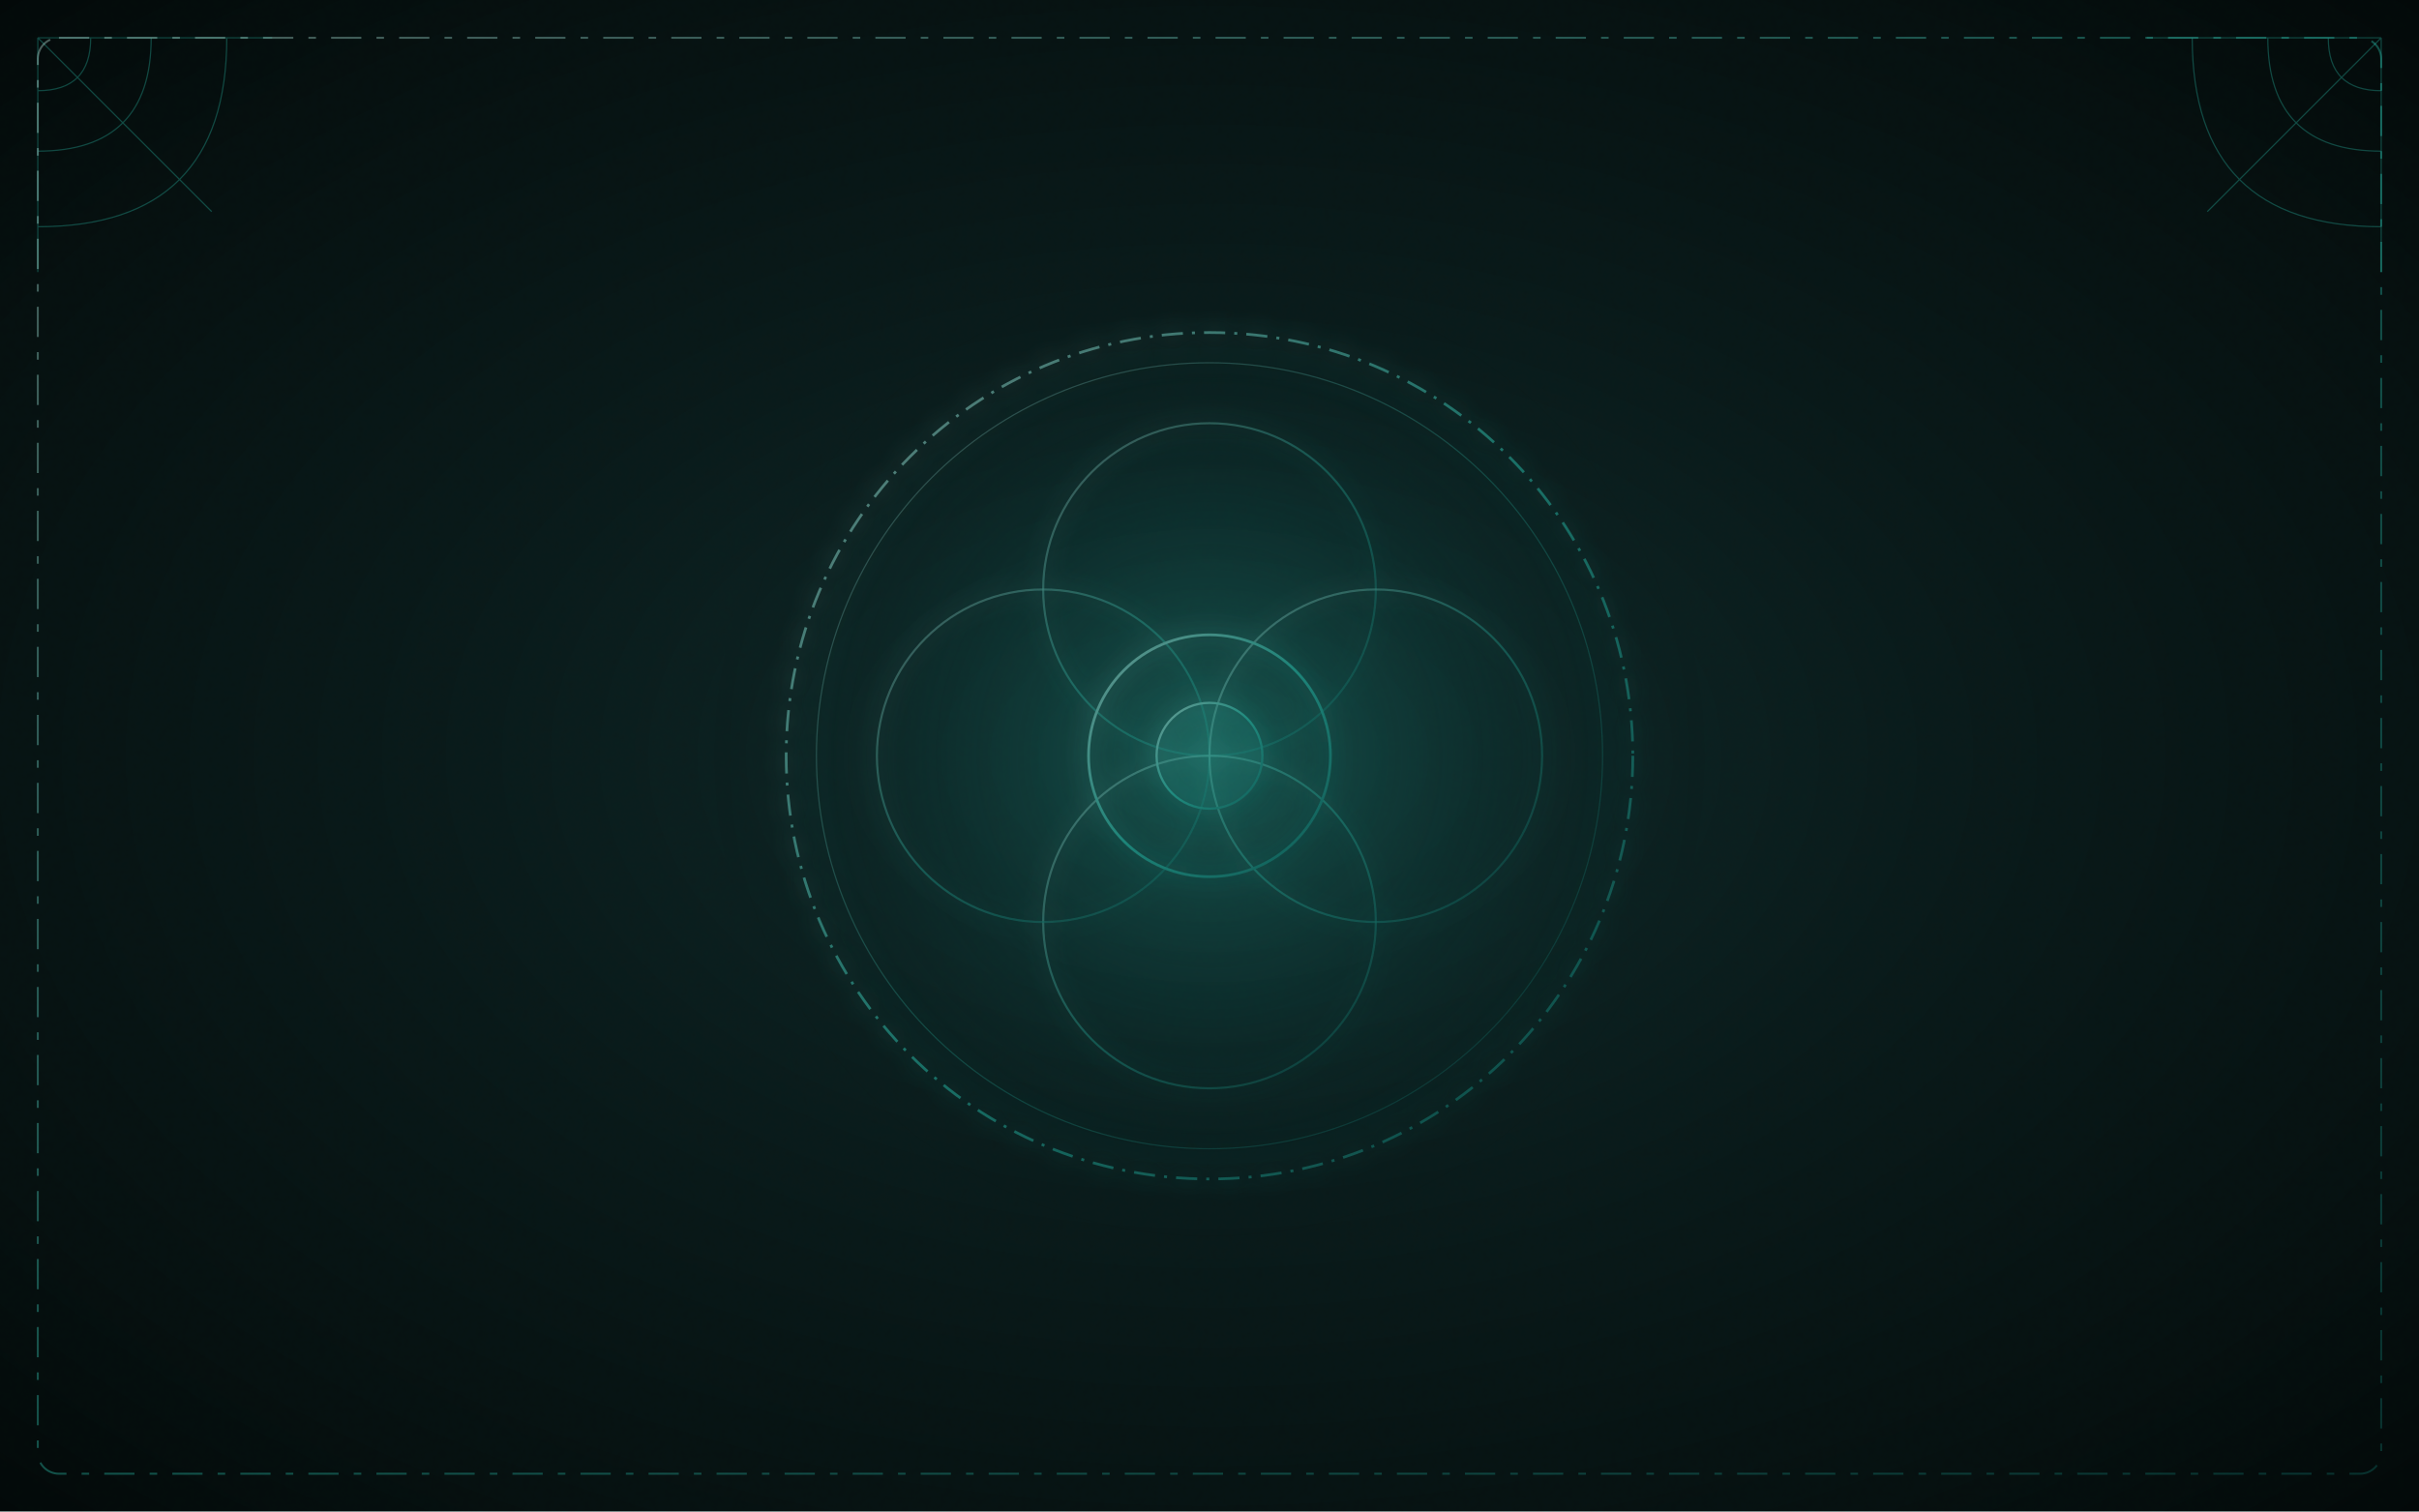
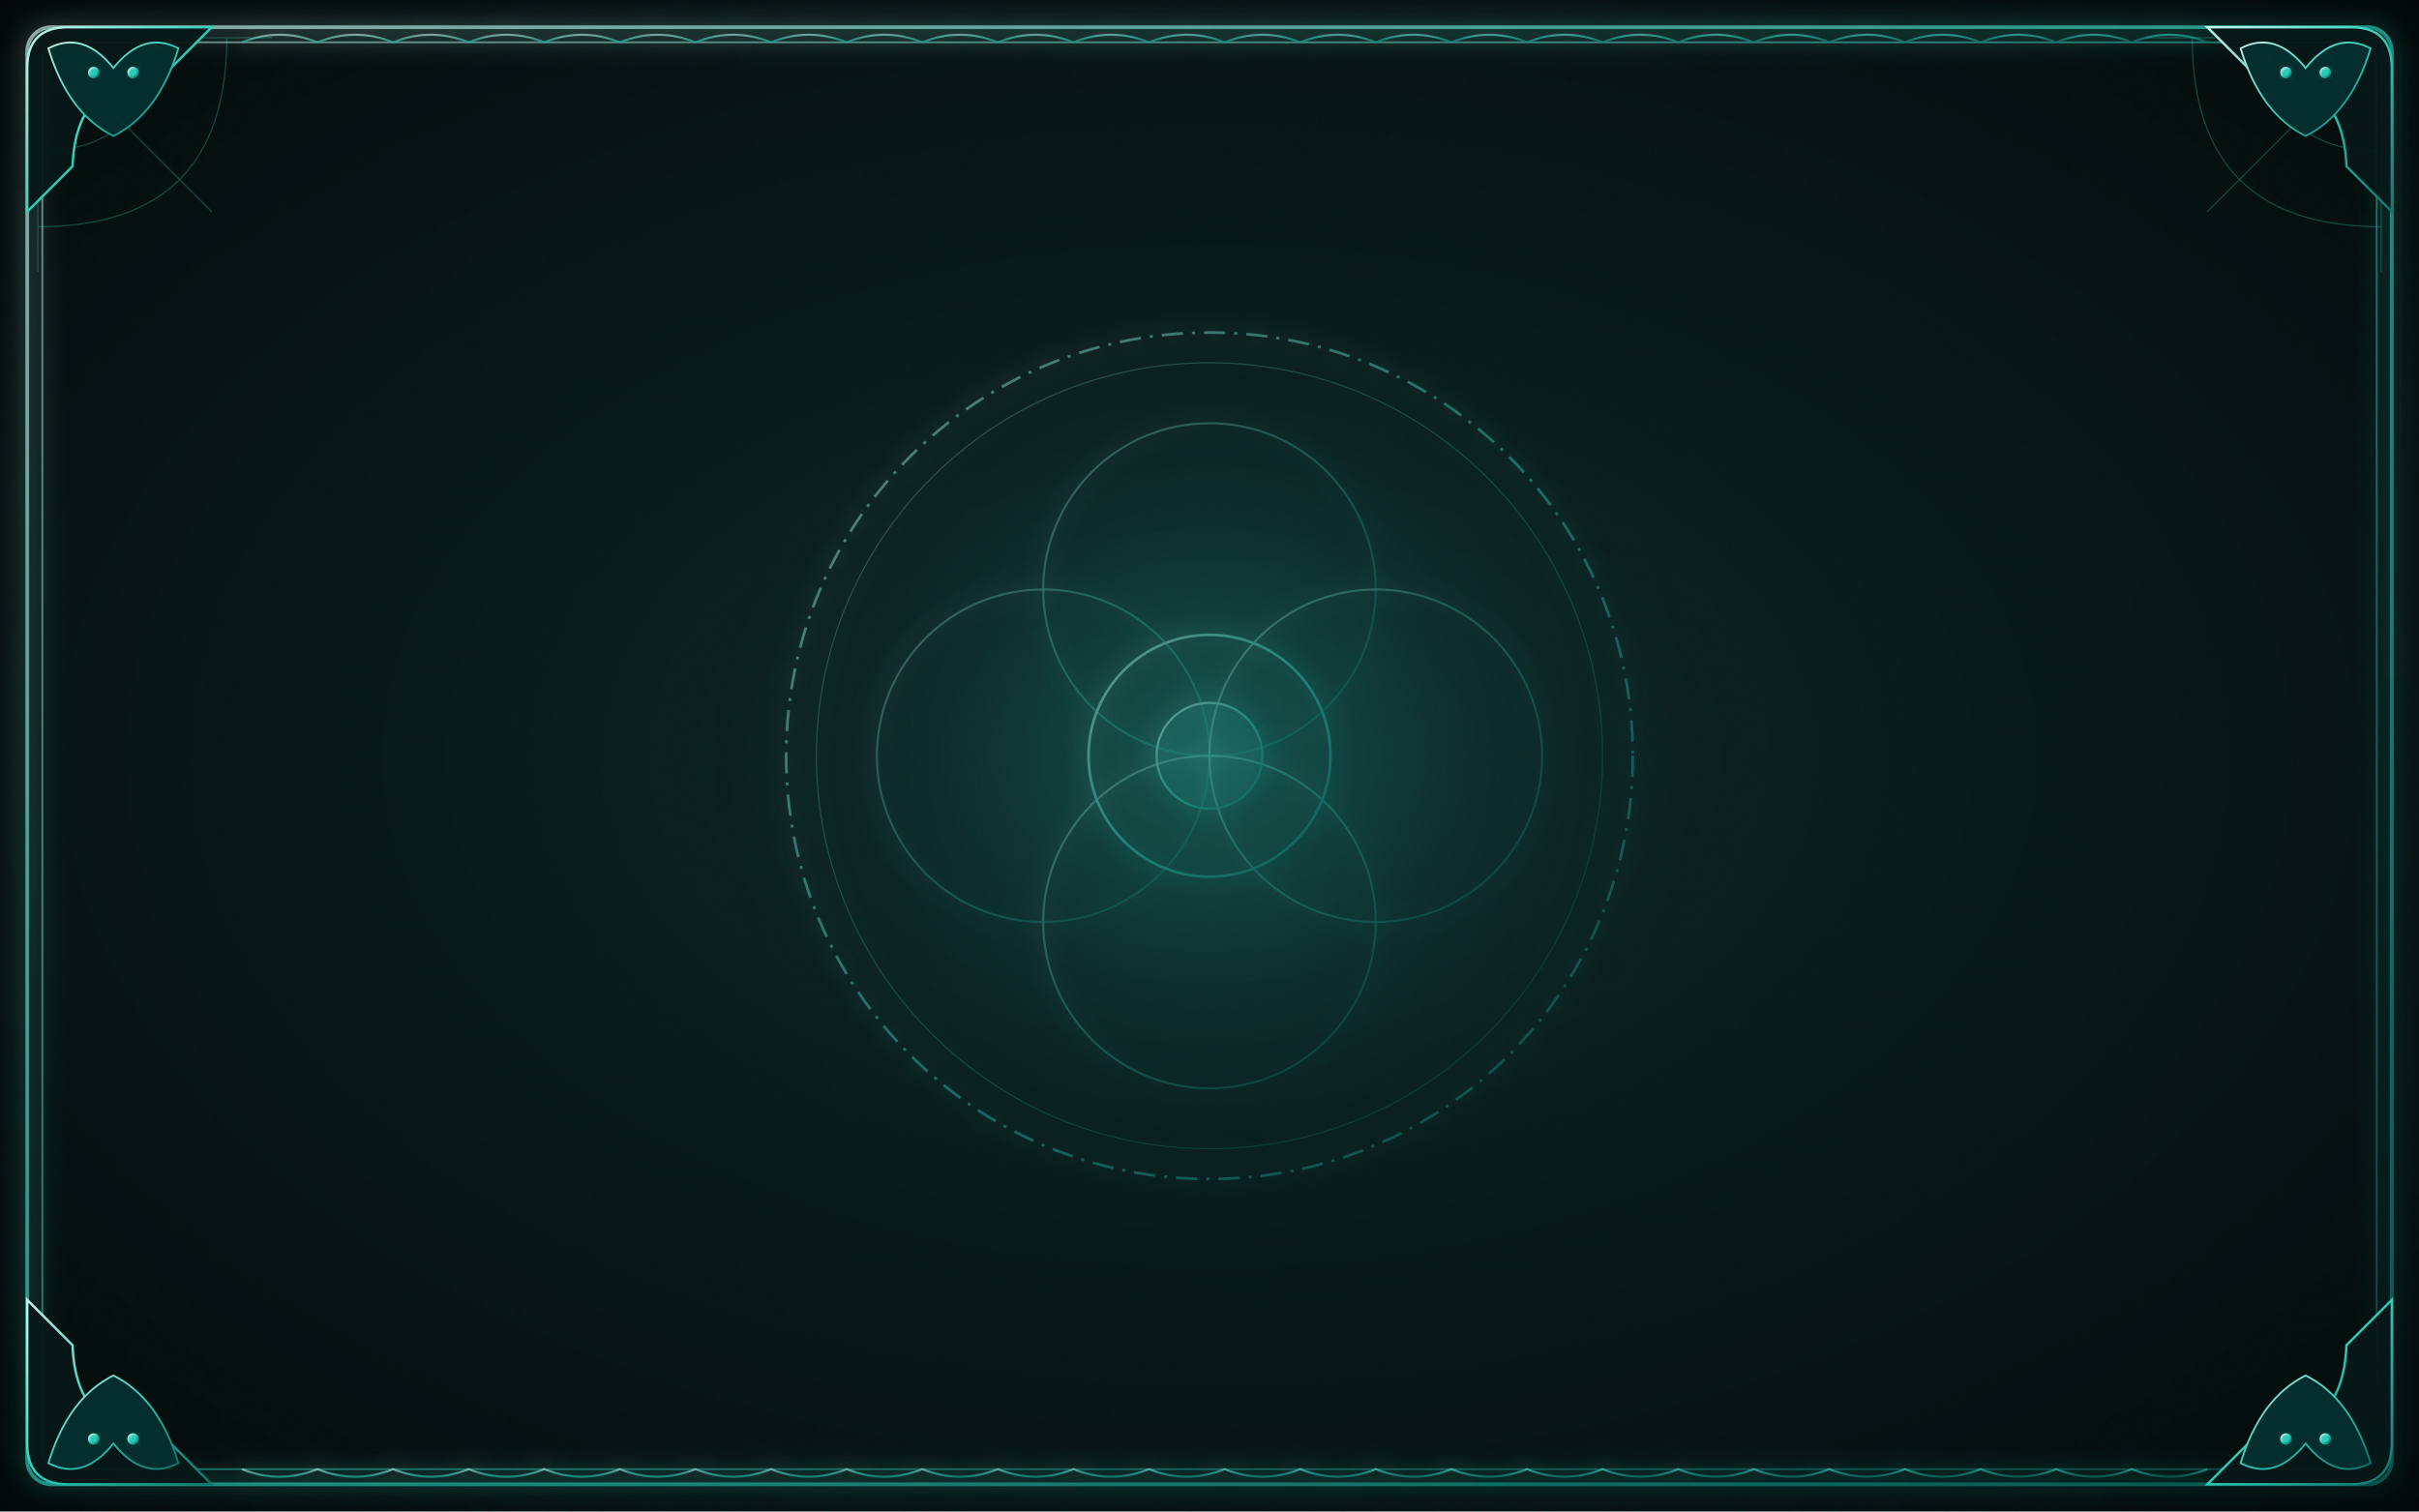
<svg xmlns="http://www.w3.org/2000/svg" width="100%" height="100%" viewBox="0 0 1600 1000" preserveAspectRatio="none">
  <defs>
    <filter id="cryptStone" x="0%" y="0%" width="100%" height="100%">
      <feTurbulence type="fractalNoise" baseFrequency="0.2 0.2" numOctaves="4" result="noise" />
      <feColorMatrix type="matrix" values="0 0 0 0 0.1   0 0 0 0 0.35   0 0 0 0 0.3  0 0 0 0.3 0" />
    </filter>
    <filter id="spectralGlow" x="-20%" y="-20%" width="140%" height="140%">
      <feGaussianBlur stdDeviation="7" result="blur" />
      <feMerge>
        <feMergeNode in="blur" />
        <feMergeNode in="SourceGraphic" />
      </feMerge>
    </filter>
    <radialGradient id="cryptBg" cx="50%" cy="50%" r="75%">
      <stop offset="0%" stop-color="#112929" />
      <stop offset="40%" stop-color="#0a1a1a" />
      <stop offset="75%" stop-color="#061010" />
      <stop offset="100%" stop-color="#020707" />
    </radialGradient>
    <radialGradient id="ghostMistCore" cx="50%" cy="50%" r="55%">
      <stop offset="0%" stop-color="#2dd4bf" stop-opacity="0.28" />
      <stop offset="45%" stop-color="#0f766e" stop-opacity="0.14" />
      <stop offset="80%" stop-color="#042f2e" stop-opacity="0.03" />
      <stop offset="100%" stop-color="#000000" stop-opacity="0" />
    </radialGradient>
    <linearGradient id="spectralGrad" x1="0%" y1="0%" x2="100%" y2="100%">
      <stop offset="0%" stop-color="#ccfbf1" />
      <stop offset="50%" stop-color="#2dd4bf" />
      <stop offset="100%" stop-color="#0f766e" />
    </linearGradient>
  </defs>
  <rect width="1600" height="1000" fill="url(#cryptBg)" />
  <rect width="1600" height="1000" filter="url(#cryptStone)" style="mix-blend-mode: overlay;" />
  <g stroke="#2dd4bf" stroke-width="0.8" fill="none" opacity="0.3">
    <path d="M 25,25 L 180,25 M 25,25 L 25,180 M 25,25 L 140,140" />
    <path d="M 60,25 Q 60,60 25,60" />
    <path d="M 100,25 Q 100,100 25,100" />
    <path d="M 150,25 Q 150,150 25,150" />
    <path d="M 1575,25 L 1420,25 M 1575,25 L 1575,180 M 1575,25 L 1460,140" />
    <path d="M 1540,25 Q 1540,60 1575,60" />
    <path d="M 1500,25 Q 1500,100 1575,100" />
    <path d="M 1450,25 Q 1450,150 1575,150" />
  </g>
  <circle cx="800" cy="500" r="330" fill="url(#ghostMistCore)" />
  <g transform="translate(800, 500)" stroke="url(#spectralGrad)" fill="none" opacity="0.45" filter="url(#spectralGlow)">
    <circle r="280" stroke-width="1.8" stroke-dasharray="14 6 2 6" />
    <circle r="260" stroke-width="0.8" opacity="0.5" />
    <circle cx="0" cy="-110" r="110" stroke-width="1.4" opacity="0.6" />
    <circle cx="0" cy="110" r="110" stroke-width="1.4" opacity="0.6" />
    <circle cx="-110" cy="0" r="110" stroke-width="1.4" opacity="0.6" />
    <circle cx="110" cy="0" r="110" stroke-width="1.4" opacity="0.6" />
    <circle r="80" stroke-width="1.8" />
    <circle r="35" stroke-width="1.5" fill="#2dd4bf" fill-opacity="0.12" />
  </g>
-   <rect x="25" y="25" width="1550" height="950" rx="14" fill="none" stroke="url(#spectralGrad)" stroke-width="1.3" stroke-dasharray="20 10 5 10" opacity="0.35" />
+   <g stroke="url(#spectralGrad)" fill="none" opacity="0.85" filter="url(#spectralGlow)">
+     <rect x="18" y="18" width="1564" height="964" rx="16" stroke-width="2.5" opacity="0.75" />
+     <rect x="28" y="28" width="1544" height="944" rx="12" stroke-width="1.2" opacity="0.6" />
+     <path d="M 160,28 Q 185,18 210,28 Q 235,18 260,28 Q 285,18 310,28 Q 335,18 360,28 Q 385,18 410,28 Q 435,18 460,28 Q 485,18 510,28 Q 535,18 560,28 Q 585,18 610,28 Q 635,18 660,28 Q 685,18 710,28 Q 735,18 760,28 Q 785,18 810,28 Q 835,18 860,28 Q 885,18 910,28 Q 935,18 960,28 Q 985,18 1010,28 Q 1035,18 1060,28 Q 1085,18 1110,28 Q 1135,18 1160,28 Q 1185,18 1210,28 Q 1235,18 1260,28 Q 1285,18 1310,28 Q 1335,18 1360,28 Q 1385,18 1410,28 Q 1435,18 1460,28" stroke-width="1.4" opacity="0.7" />
+     <path d="M 160,972 Q 185,982 210,972 Q 235,982 260,972 Q 285,982 310,972 Q 335,982 360,972 Q 385,982 410,972 Q 435,982 460,972 Q 485,982 510,972 Q 535,982 560,972 Q 585,982 610,972 Q 635,982 660,972 Q 685,982 710,972 Q 735,982 760,972 Q 785,982 810,972 Q 835,982 860,972 Q 885,982 910,972 Q 935,982 960,972 Q 985,982 1010,972 Q 1035,982 1060,972 Q 1085,982 1110,972 Q 1135,982 1160,972 Q 1185,982 1210,972 Q 1235,982 1260,972 Q 1285,982 1310,972 Q 1335,982 1360,972 Q 1385,982 1410,972 Q 1435,982 1460,972" stroke-width="1.4" opacity="0.7" />
+   </g>
+   <g fill="#071717" stroke="url(#spectralGrad)" stroke-width="1.6" opacity="0.95">
+     <path d="M 18,140 L 18,45 Q 18,18 45,18 L 140,18 L 110,48 Q 50,50 48,110 Z" />
+     <path d="M 32,32 Q 55,20 75,45 Q 95,20 118,32 Q 105,75 75,90 Q 45,75 32,32 Z" fill="#042f2e" stroke-width="1.2" />
+     <circle cx="62" cy="48" r="3" fill="#2dd4bf" filter="url(#spectralGlow)" />
+     <circle cx="88" cy="48" r="3" fill="#2dd4bf" filter="url(#spectralGlow)" />
+     <path d="M 1582,140 L 1582,45 Q 1582,18 1555,18 L 1460,18 L 1490,48 Q 1550,50 1552,110 Z" />
+     <path d="M 1568,32 Q 1545,20 1525,45 Q 1505,20 1482,32 Q 1495,75 1525,90 Q 1555,75 1568,32 Z" fill="#042f2e" stroke-width="1.2" />
+     <circle cx="1538" cy="48" r="3" fill="#2dd4bf" filter="url(#spectralGlow)" />
+     <circle cx="1512" cy="48" r="3" fill="#2dd4bf" filter="url(#spectralGlow)" />
+     <path d="M 18,860 L 18,955 Q 18,982 45,982 L 140,982 L 110,952 Q 50,950 48,890 Z" />
+     <path d="M 32,968 Q 55,980 75,955 Q 95,980 118,968 Q 105,925 75,910 Q 45,925 32,968 Z" fill="#042f2e" stroke-width="1.2" />
+     <circle cx="62" cy="952" r="3" fill="#2dd4bf" filter="url(#spectralGlow)" />
+     <circle cx="88" cy="952" r="3" fill="#2dd4bf" filter="url(#spectralGlow)" />
+     <path d="M 1582,860 L 1582,955 Q 1582,982 1555,982 L 1460,982 L 1490,952 Q 1550,950 1552,890 Z" />
+     <path d="M 1568,968 Q 1545,980 1525,955 Q 1505,980 1482,968 Q 1495,925 1525,910 Q 1555,925 1568,968 Z" fill="#042f2e" stroke-width="1.2" />
+     <circle cx="1538" cy="952" r="3" fill="#2dd4bf" filter="url(#spectralGlow)" />
+     <circle cx="1512" cy="952" r="3" fill="#2dd4bf" filter="url(#spectralGlow)" />
+   </g>
</svg>
